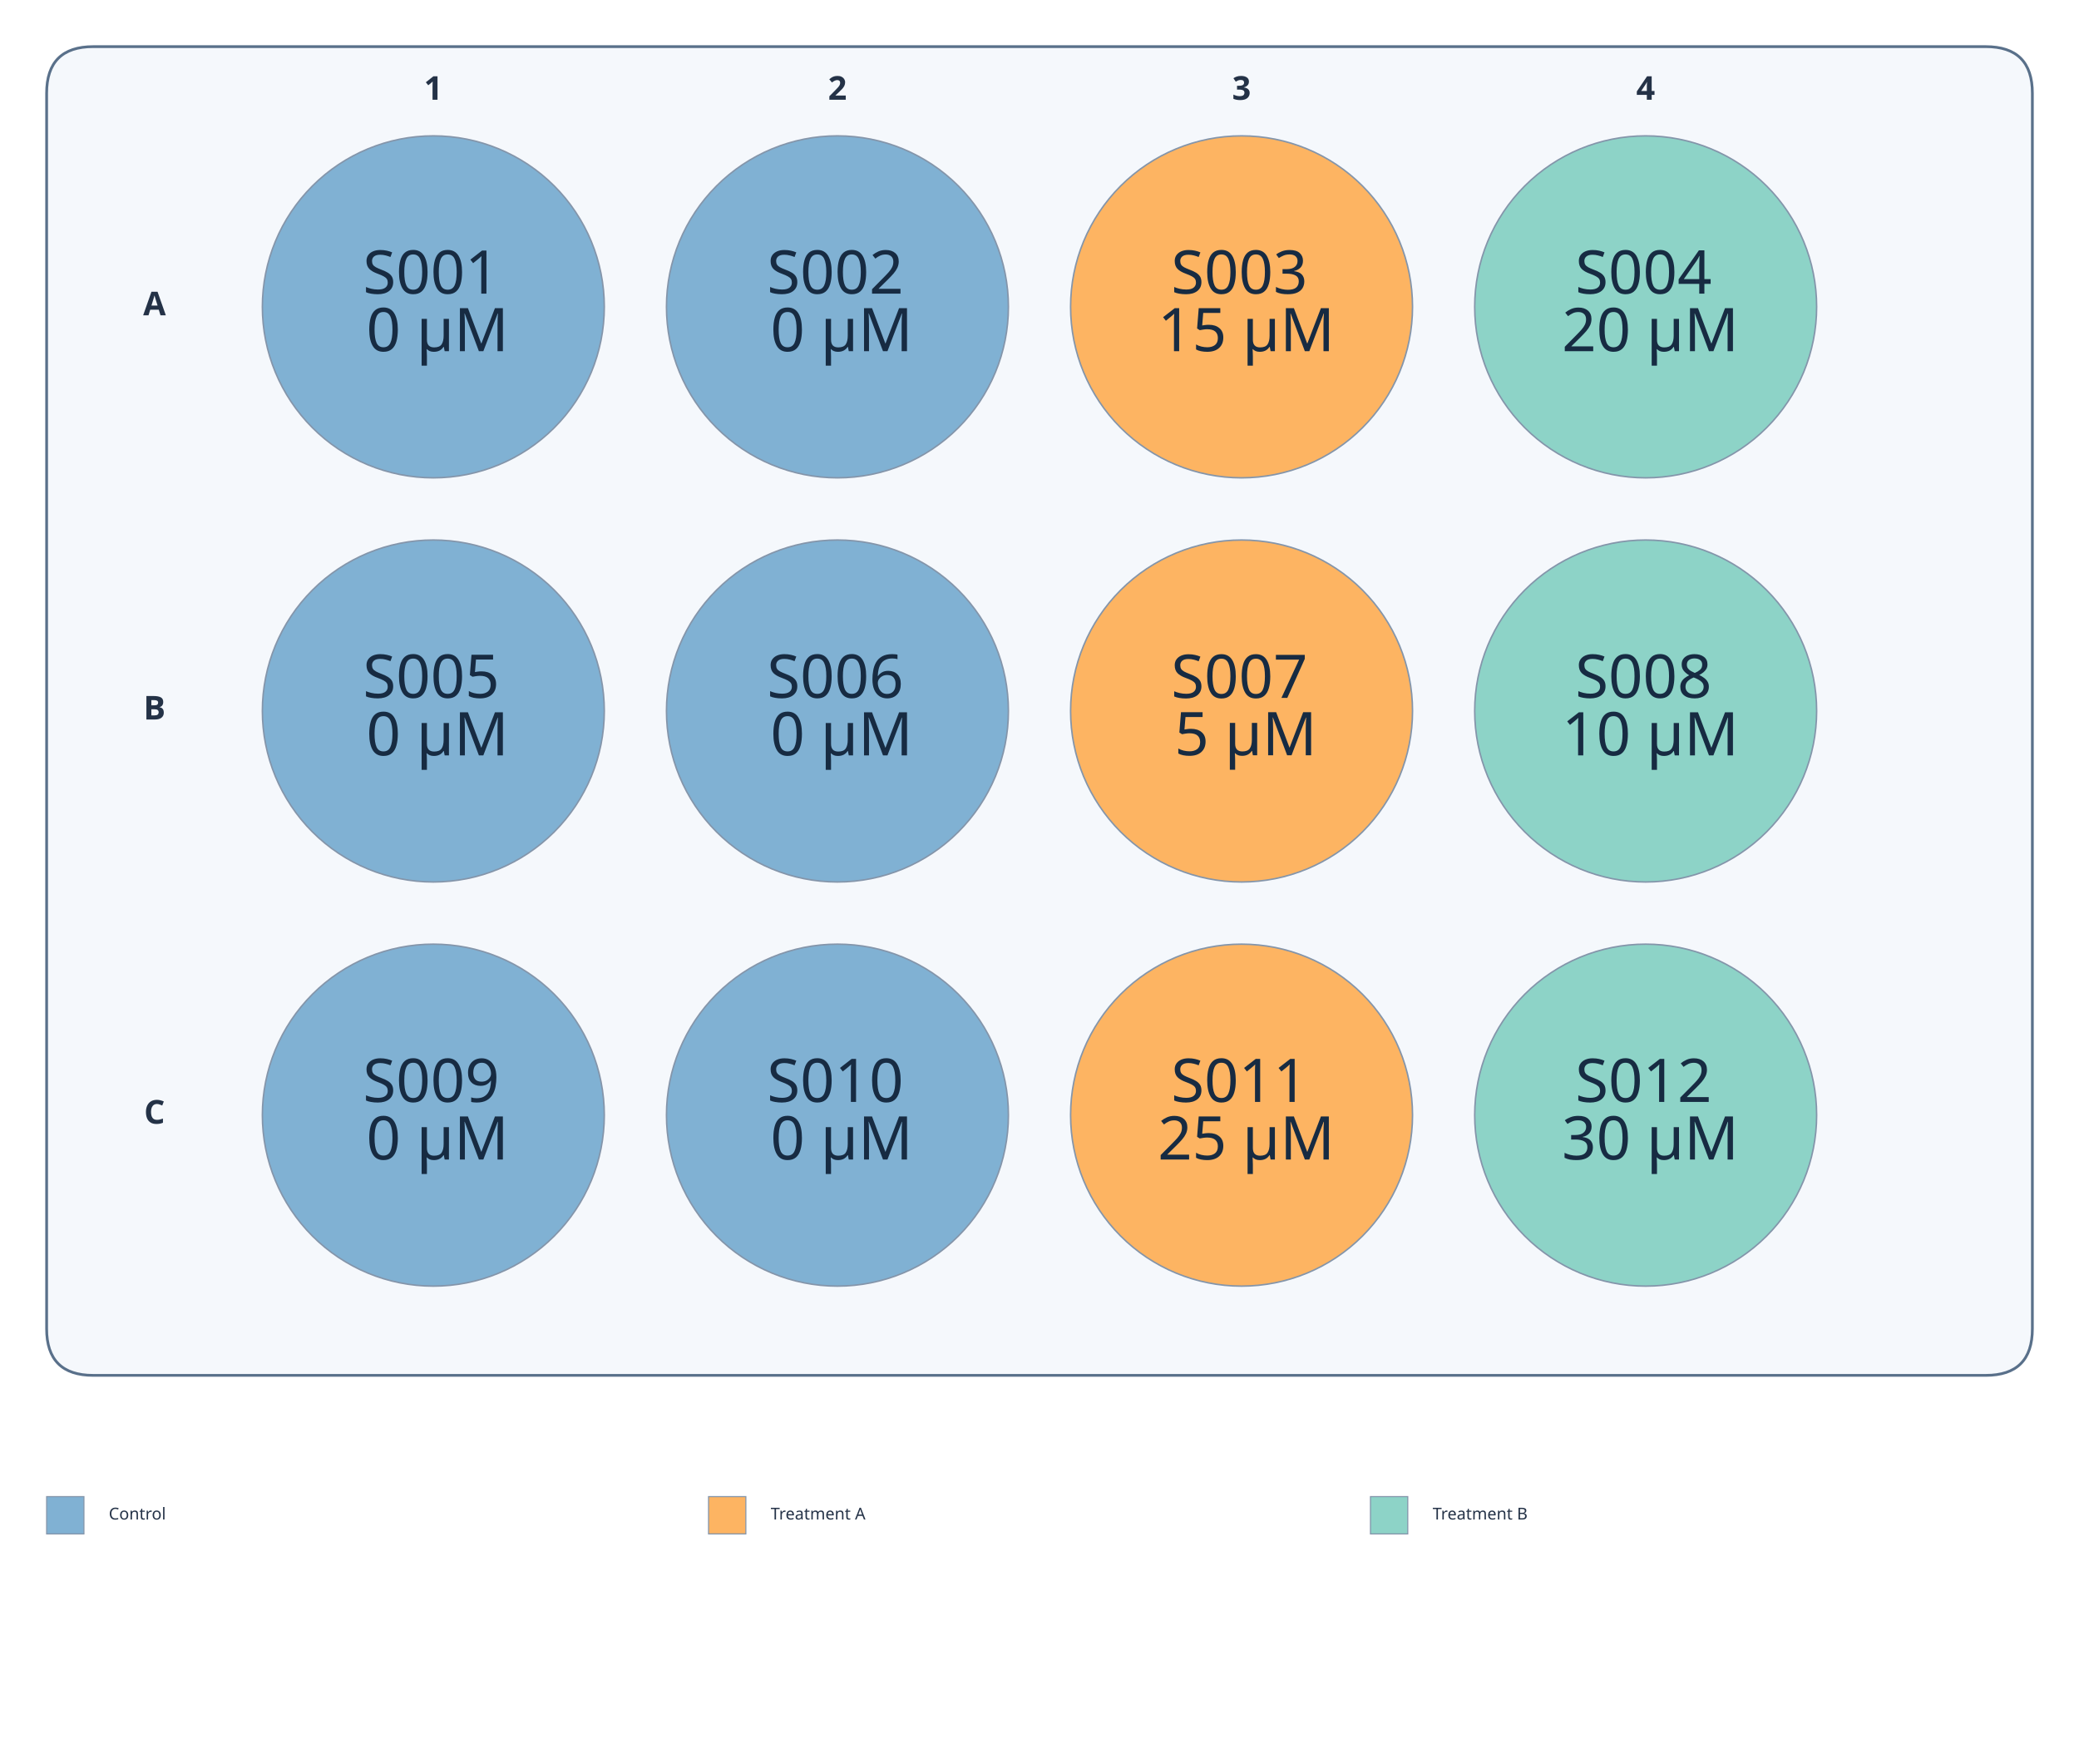
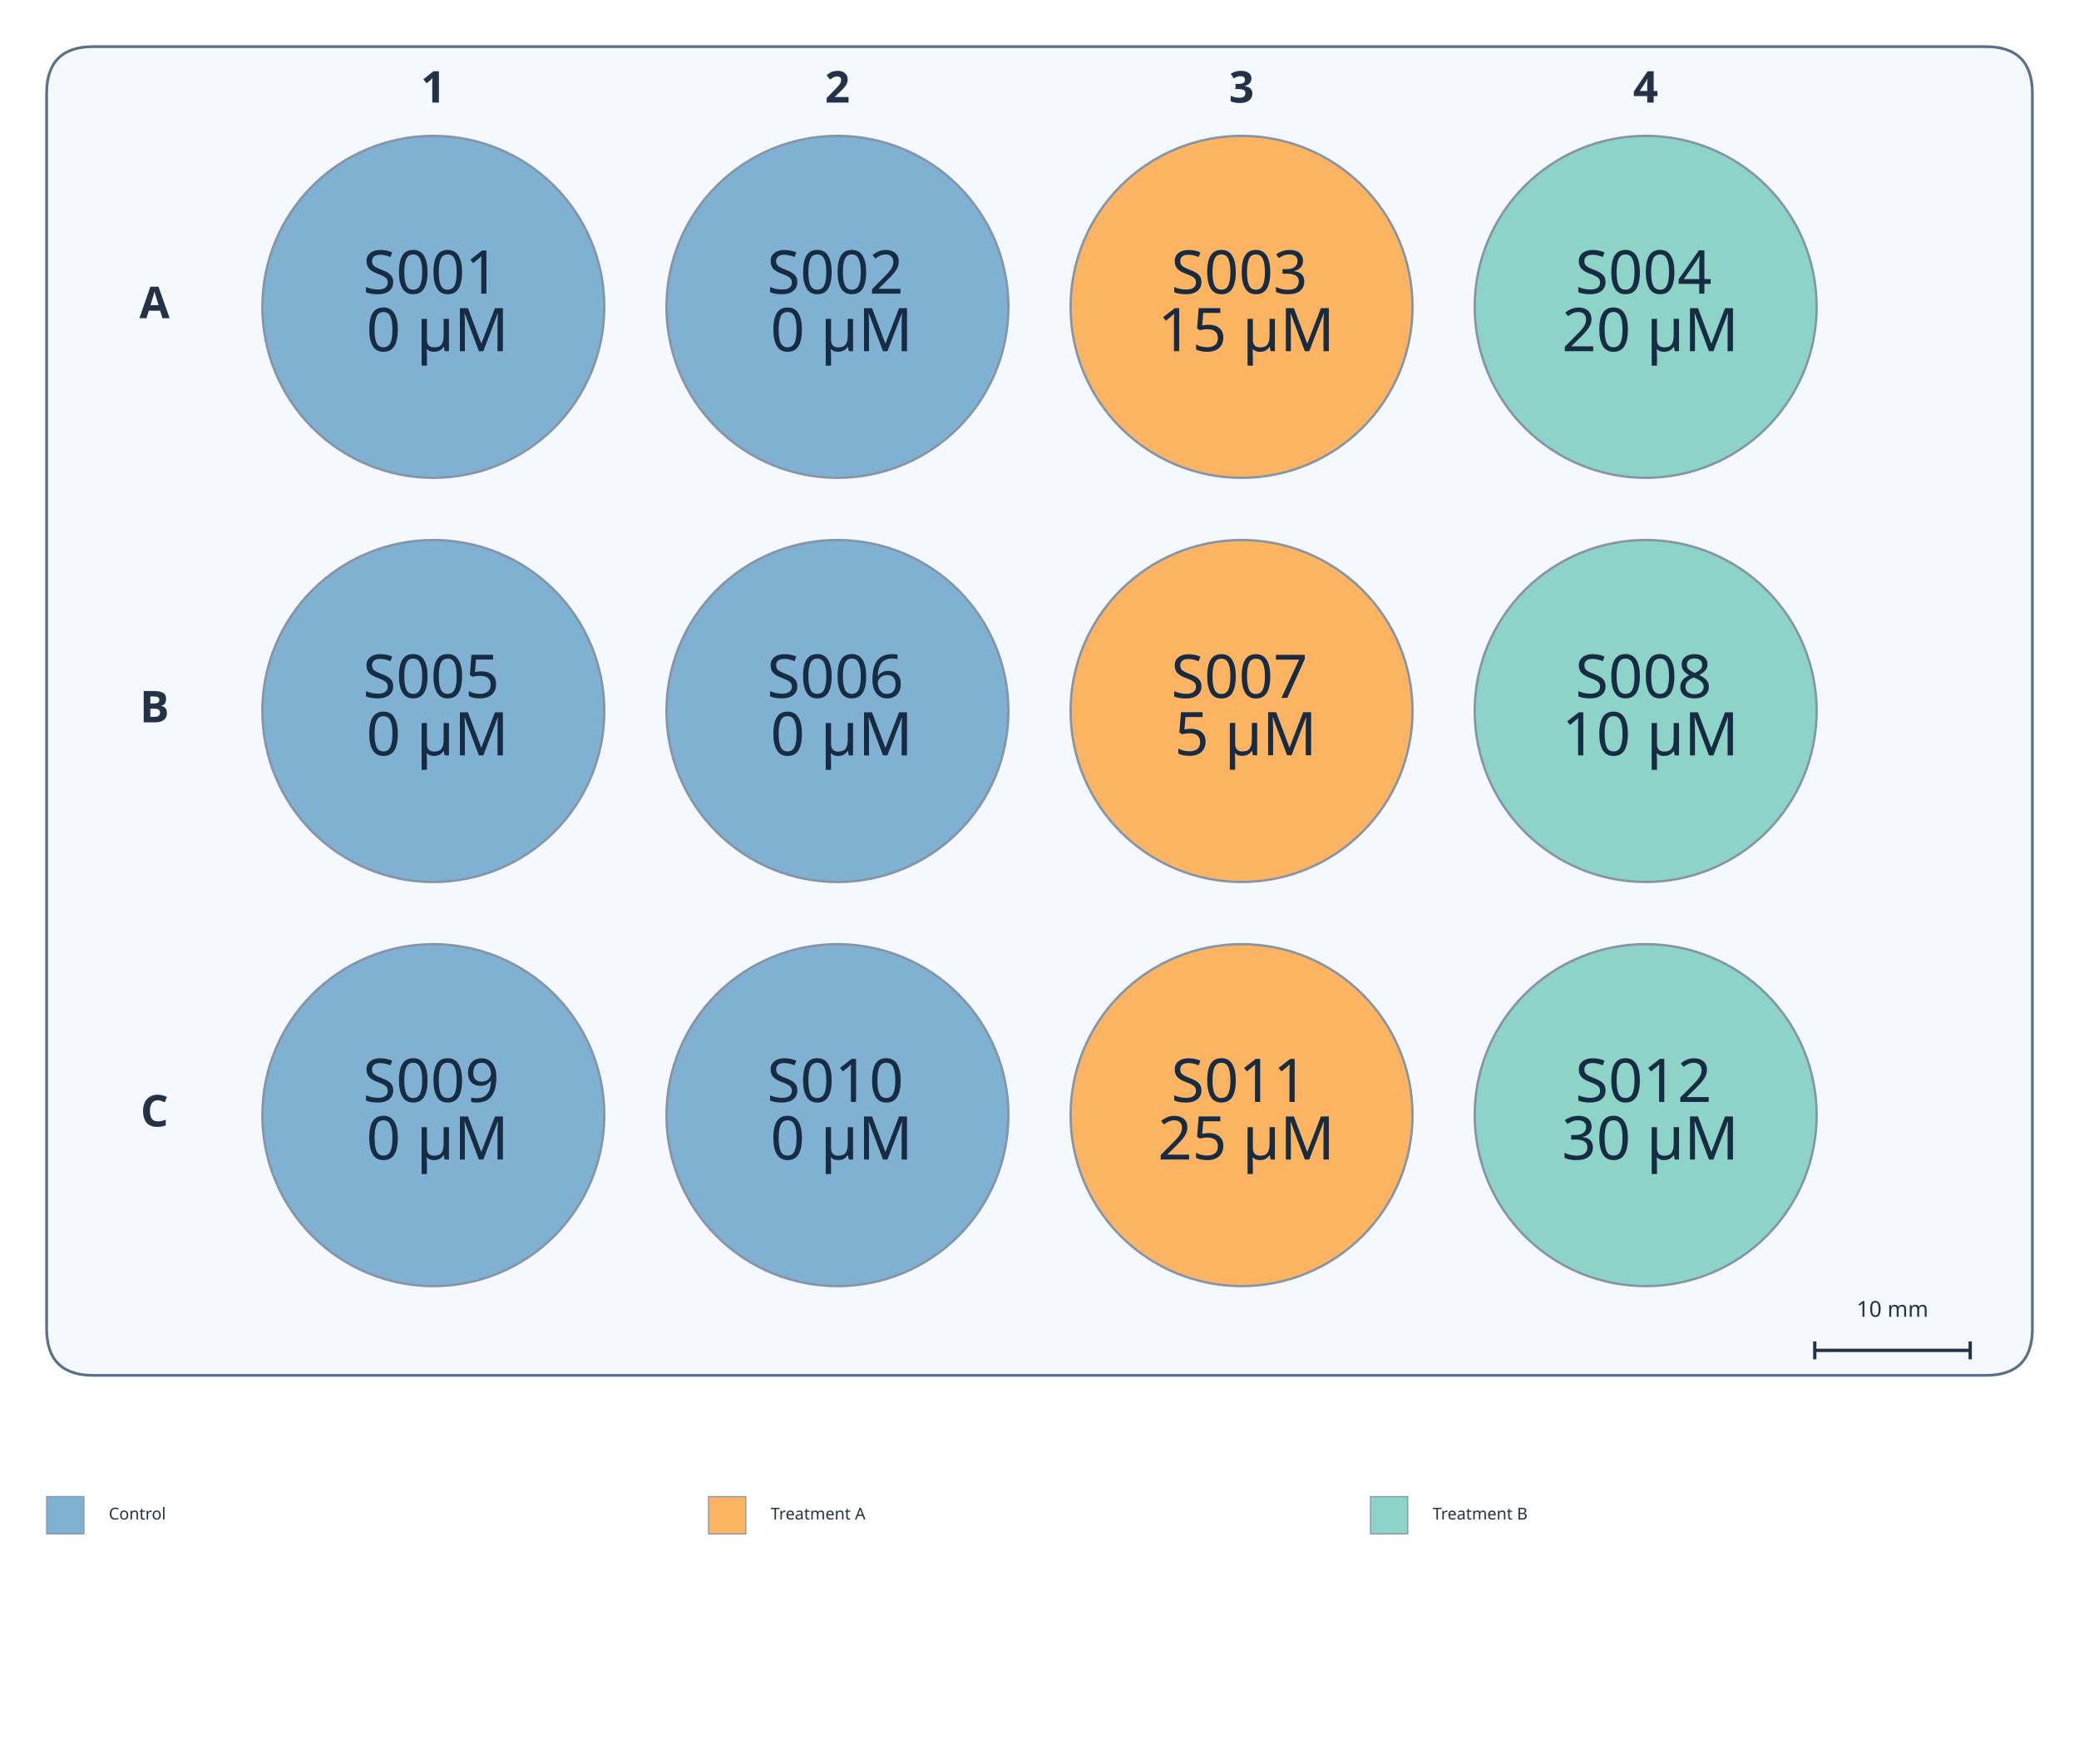
<svg xmlns="http://www.w3.org/2000/svg" width="267.52mm" height="226.96mm" viewBox="0 0 758.324 643.351" version="1.1">
  <defs>
    <style type="text/css">*{stroke-linejoin: round; stroke-linecap: butt}</style>
  </defs>
  <g id="figure_1">
    <g id="patch_1">
      <path d="M 0 643.351  L 758.324 643.351  L 758.324 0  L 0 0  z " style="fill: #ffffff" />
    </g>
    <g id="axes_1">
      <g id="plate-outline">
        <path d="M 34.016 17.008  L 724.309 17.008  Q 741.317 17.008 741.317 34.016  L 741.317 484.611  Q 741.317 501.619 724.309 501.619  L 34.016 501.619  Q 17.008 501.619 17.008 484.611  L 17.008 34.016  Q 17.008 17.008 34.016 17.008  z " clip-path="url(#pd7076431f0)" style="fill: #f5f8fc; stroke: #59708a; stroke-linejoin: miter" />
      </g>
      <g id="well-A1">
-         <path d="M 158.06 49.55  C 174.598 49.55 190.462 56.12 202.157 67.815  C 213.851 79.51 220.422 95.373 220.422 111.912  C 220.422 128.45 213.851 144.314 202.157 156.009  C 190.462 167.703 174.598 174.274 158.06 174.274  C 141.521 174.274 125.658 167.703 113.963 156.009  C 102.269 144.314 95.698 128.45 95.698 111.912  C 95.698 95.373 102.269 79.51 113.963 67.815  C 125.658 56.12 141.521 49.55 158.06 49.55  z " clip-path="url(#pd7076431f0)" style="fill: #80b1d3; stroke: #8495aa; stroke-width: 0.55; stroke-linejoin: miter" />
+         <path d="M 158.06 49.55  C 174.598 49.55 190.462 56.12 202.157 67.815  C 213.851 79.51 220.422 95.373 220.422 111.912  C 220.422 128.45 213.851 144.314 202.157 156.009  C 190.462 167.703 174.598 174.274 158.06 174.274  C 141.521 174.274 125.658 167.703 113.963 156.009  C 102.269 144.314 95.698 128.45 95.698 111.912  C 95.698 95.373 102.269 79.51 113.963 67.815  C 125.658 56.12 141.521 49.55 158.06 49.55  z " clip-path="url(#pd7076431f0)" style="fill: #80b1d3; stroke: #8495aa; stroke-width: 0.85; stroke-linejoin: miter" />
      </g>
      <g id="well-A2">
-         <path d="M 305.461 49.55  C 322 49.55 337.864 56.12 349.558 67.815  C 361.253 79.51 367.824 95.373 367.824 111.912  C 367.824 128.45 361.253 144.314 349.558 156.009  C 337.864 167.703 322 174.274 305.461 174.274  C 288.923 174.274 273.059 167.703 261.365 156.009  C 249.67 144.314 243.099 128.45 243.099 111.912  C 243.099 95.373 249.67 79.51 261.365 67.815  C 273.059 56.12 288.923 49.55 305.461 49.55  z " clip-path="url(#pd7076431f0)" style="fill: #80b1d3; stroke: #8495aa; stroke-width: 0.55; stroke-linejoin: miter" />
+         <path d="M 305.461 49.55  C 322 49.55 337.864 56.12 349.558 67.815  C 361.253 79.51 367.824 95.373 367.824 111.912  C 367.824 128.45 361.253 144.314 349.558 156.009  C 337.864 167.703 322 174.274 305.461 174.274  C 288.923 174.274 273.059 167.703 261.365 156.009  C 249.67 144.314 243.099 128.45 243.099 111.912  C 243.099 95.373 249.67 79.51 261.365 67.815  C 273.059 56.12 288.923 49.55 305.461 49.55  z " clip-path="url(#pd7076431f0)" style="fill: #80b1d3; stroke: #8495aa; stroke-width: 0.85; stroke-linejoin: miter" />
      </g>
      <g id="well-A3">
-         <path d="M 452.863 49.55  C 469.402 49.55 485.265 56.12 496.96 67.815  C 508.654 79.51 515.225 95.373 515.225 111.912  C 515.225 128.45 508.654 144.314 496.96 156.009  C 485.265 167.703 469.402 174.274 452.863 174.274  C 436.324 174.274 420.461 167.703 408.766 156.009  C 397.072 144.314 390.501 128.45 390.501 111.912  C 390.501 95.373 397.072 79.51 408.766 67.815  C 420.461 56.12 436.324 49.55 452.863 49.55  z " clip-path="url(#pd7076431f0)" style="fill: #fdb462; stroke: #8495aa; stroke-width: 0.55; stroke-linejoin: miter" />
+         <path d="M 452.863 49.55  C 469.402 49.55 485.265 56.12 496.96 67.815  C 508.654 79.51 515.225 95.373 515.225 111.912  C 515.225 128.45 508.654 144.314 496.96 156.009  C 485.265 167.703 469.402 174.274 452.863 174.274  C 436.324 174.274 420.461 167.703 408.766 156.009  C 397.072 144.314 390.501 128.45 390.501 111.912  C 390.501 95.373 397.072 79.51 408.766 67.815  C 420.461 56.12 436.324 49.55 452.863 49.55  z " clip-path="url(#pd7076431f0)" style="fill: #fdb462; stroke: #8495aa; stroke-width: 0.85; stroke-linejoin: miter" />
      </g>
      <g id="well-A4">
-         <path d="M 600.265 49.55  C 616.803 49.55 632.667 56.12 644.361 67.815  C 656.056 79.51 662.627 95.373 662.627 111.912  C 662.627 128.45 656.056 144.314 644.361 156.009  C 632.667 167.703 616.803 174.274 600.265 174.274  C 583.726 174.274 567.862 167.703 556.168 156.009  C 544.473 144.314 537.902 128.45 537.902 111.912  C 537.902 95.373 544.473 79.51 556.168 67.815  C 567.862 56.12 583.726 49.55 600.265 49.55  z " clip-path="url(#pd7076431f0)" style="fill: #8dd3c7; stroke: #8495aa; stroke-width: 0.55; stroke-linejoin: miter" />
+         <path d="M 600.265 49.55  C 616.803 49.55 632.667 56.12 644.361 67.815  C 656.056 79.51 662.627 95.373 662.627 111.912  C 662.627 128.45 656.056 144.314 644.361 156.009  C 632.667 167.703 616.803 174.274 600.265 174.274  C 583.726 174.274 567.862 167.703 556.168 156.009  C 544.473 144.314 537.902 128.45 537.902 111.912  C 537.902 95.373 544.473 79.51 556.168 67.815  C 567.862 56.12 583.726 49.55 600.265 49.55  z " clip-path="url(#pd7076431f0)" style="fill: #8dd3c7; stroke: #8495aa; stroke-width: 0.85; stroke-linejoin: miter" />
      </g>
      <g id="well-B1">
-         <path d="M 158.06 196.951  C 174.598 196.951 190.462 203.522 202.157 215.217  C 213.851 226.911 220.422 242.775 220.422 259.313  C 220.422 275.852 213.851 291.716 202.157 303.41  C 190.462 315.105 174.598 321.676 158.06 321.676  C 141.521 321.676 125.658 315.105 113.963 303.41  C 102.269 291.716 95.698 275.852 95.698 259.313  C 95.698 242.775 102.269 226.911 113.963 215.217  C 125.658 203.522 141.521 196.951 158.06 196.951  z " clip-path="url(#pd7076431f0)" style="fill: #80b1d3; stroke: #8495aa; stroke-width: 0.55; stroke-linejoin: miter" />
+         <path d="M 158.06 196.951  C 174.598 196.951 190.462 203.522 202.157 215.217  C 213.851 226.911 220.422 242.775 220.422 259.313  C 220.422 275.852 213.851 291.716 202.157 303.41  C 190.462 315.105 174.598 321.676 158.06 321.676  C 141.521 321.676 125.658 315.105 113.963 303.41  C 102.269 291.716 95.698 275.852 95.698 259.313  C 95.698 242.775 102.269 226.911 113.963 215.217  C 125.658 203.522 141.521 196.951 158.06 196.951  z " clip-path="url(#pd7076431f0)" style="fill: #80b1d3; stroke: #8495aa; stroke-width: 0.85; stroke-linejoin: miter" />
      </g>
      <g id="well-B2">
-         <path d="M 305.461 196.951  C 322 196.951 337.864 203.522 349.558 215.217  C 361.253 226.911 367.824 242.775 367.824 259.313  C 367.824 275.852 361.253 291.716 349.558 303.41  C 337.864 315.105 322 321.676 305.461 321.676  C 288.923 321.676 273.059 315.105 261.365 303.41  C 249.67 291.716 243.099 275.852 243.099 259.313  C 243.099 242.775 249.67 226.911 261.365 215.217  C 273.059 203.522 288.923 196.951 305.461 196.951  z " clip-path="url(#pd7076431f0)" style="fill: #80b1d3; stroke: #8495aa; stroke-width: 0.55; stroke-linejoin: miter" />
+         <path d="M 305.461 196.951  C 322 196.951 337.864 203.522 349.558 215.217  C 361.253 226.911 367.824 242.775 367.824 259.313  C 367.824 275.852 361.253 291.716 349.558 303.41  C 337.864 315.105 322 321.676 305.461 321.676  C 288.923 321.676 273.059 315.105 261.365 303.41  C 249.67 291.716 243.099 275.852 243.099 259.313  C 243.099 242.775 249.67 226.911 261.365 215.217  C 273.059 203.522 288.923 196.951 305.461 196.951  z " clip-path="url(#pd7076431f0)" style="fill: #80b1d3; stroke: #8495aa; stroke-width: 0.85; stroke-linejoin: miter" />
      </g>
      <g id="well-B3">
-         <path d="M 452.863 196.951  C 469.402 196.951 485.265 203.522 496.96 215.217  C 508.654 226.911 515.225 242.775 515.225 259.313  C 515.225 275.852 508.654 291.716 496.96 303.41  C 485.265 315.105 469.402 321.676 452.863 321.676  C 436.324 321.676 420.461 315.105 408.766 303.41  C 397.072 291.716 390.501 275.852 390.501 259.313  C 390.501 242.775 397.072 226.911 408.766 215.217  C 420.461 203.522 436.324 196.951 452.863 196.951  z " clip-path="url(#pd7076431f0)" style="fill: #fdb462; stroke: #8495aa; stroke-width: 0.55; stroke-linejoin: miter" />
+         <path d="M 452.863 196.951  C 469.402 196.951 485.265 203.522 496.96 215.217  C 508.654 226.911 515.225 242.775 515.225 259.313  C 515.225 275.852 508.654 291.716 496.96 303.41  C 485.265 315.105 469.402 321.676 452.863 321.676  C 436.324 321.676 420.461 315.105 408.766 303.41  C 397.072 291.716 390.501 275.852 390.501 259.313  C 390.501 242.775 397.072 226.911 408.766 215.217  C 420.461 203.522 436.324 196.951 452.863 196.951  z " clip-path="url(#pd7076431f0)" style="fill: #fdb462; stroke: #8495aa; stroke-width: 0.85; stroke-linejoin: miter" />
      </g>
      <g id="well-B4">
-         <path d="M 600.265 196.951  C 616.803 196.951 632.667 203.522 644.361 215.217  C 656.056 226.911 662.627 242.775 662.627 259.313  C 662.627 275.852 656.056 291.716 644.361 303.41  C 632.667 315.105 616.803 321.676 600.265 321.676  C 583.726 321.676 567.862 315.105 556.168 303.41  C 544.473 291.716 537.902 275.852 537.902 259.313  C 537.902 242.775 544.473 226.911 556.168 215.217  C 567.862 203.522 583.726 196.951 600.265 196.951  z " clip-path="url(#pd7076431f0)" style="fill: #8dd3c7; stroke: #8495aa; stroke-width: 0.55; stroke-linejoin: miter" />
+         <path d="M 600.265 196.951  C 616.803 196.951 632.667 203.522 644.361 215.217  C 656.056 226.911 662.627 242.775 662.627 259.313  C 662.627 275.852 656.056 291.716 644.361 303.41  C 632.667 315.105 616.803 321.676 600.265 321.676  C 583.726 321.676 567.862 315.105 556.168 303.41  C 544.473 291.716 537.902 275.852 537.902 259.313  C 537.902 242.775 544.473 226.911 556.168 215.217  C 567.862 203.522 583.726 196.951 600.265 196.951  z " clip-path="url(#pd7076431f0)" style="fill: #8dd3c7; stroke: #8495aa; stroke-width: 0.85; stroke-linejoin: miter" />
      </g>
      <g id="well-C1">
-         <path d="M 158.06 344.353  C 174.598 344.353 190.462 350.924 202.157 362.618  C 213.851 374.313 220.422 390.176 220.422 406.715  C 220.422 423.254 213.851 439.117 202.157 450.812  C 190.462 462.506 174.598 469.077 158.06 469.077  C 141.521 469.077 125.658 462.506 113.963 450.812  C 102.269 439.117 95.698 423.254 95.698 406.715  C 95.698 390.176 102.269 374.313 113.963 362.618  C 125.658 350.924 141.521 344.353 158.06 344.353  z " clip-path="url(#pd7076431f0)" style="fill: #80b1d3; stroke: #8495aa; stroke-width: 0.55; stroke-linejoin: miter" />
+         <path d="M 158.06 344.353  C 174.598 344.353 190.462 350.924 202.157 362.618  C 213.851 374.313 220.422 390.176 220.422 406.715  C 220.422 423.254 213.851 439.117 202.157 450.812  C 190.462 462.506 174.598 469.077 158.06 469.077  C 141.521 469.077 125.658 462.506 113.963 450.812  C 102.269 439.117 95.698 423.254 95.698 406.715  C 95.698 390.176 102.269 374.313 113.963 362.618  C 125.658 350.924 141.521 344.353 158.06 344.353  z " clip-path="url(#pd7076431f0)" style="fill: #80b1d3; stroke: #8495aa; stroke-width: 0.85; stroke-linejoin: miter" />
      </g>
      <g id="well-C2">
-         <path d="M 305.461 344.353  C 322 344.353 337.864 350.924 349.558 362.618  C 361.253 374.313 367.824 390.176 367.824 406.715  C 367.824 423.254 361.253 439.117 349.558 450.812  C 337.864 462.506 322 469.077 305.461 469.077  C 288.923 469.077 273.059 462.506 261.365 450.812  C 249.67 439.117 243.099 423.254 243.099 406.715  C 243.099 390.176 249.67 374.313 261.365 362.618  C 273.059 350.924 288.923 344.353 305.461 344.353  z " clip-path="url(#pd7076431f0)" style="fill: #80b1d3; stroke: #8495aa; stroke-width: 0.55; stroke-linejoin: miter" />
+         <path d="M 305.461 344.353  C 322 344.353 337.864 350.924 349.558 362.618  C 361.253 374.313 367.824 390.176 367.824 406.715  C 367.824 423.254 361.253 439.117 349.558 450.812  C 337.864 462.506 322 469.077 305.461 469.077  C 288.923 469.077 273.059 462.506 261.365 450.812  C 249.67 439.117 243.099 423.254 243.099 406.715  C 243.099 390.176 249.67 374.313 261.365 362.618  C 273.059 350.924 288.923 344.353 305.461 344.353  z " clip-path="url(#pd7076431f0)" style="fill: #80b1d3; stroke: #8495aa; stroke-width: 0.85; stroke-linejoin: miter" />
      </g>
      <g id="well-C3">
-         <path d="M 452.863 344.353  C 469.402 344.353 485.265 350.924 496.96 362.618  C 508.654 374.313 515.225 390.176 515.225 406.715  C 515.225 423.254 508.654 439.117 496.96 450.812  C 485.265 462.506 469.402 469.077 452.863 469.077  C 436.324 469.077 420.461 462.506 408.766 450.812  C 397.072 439.117 390.501 423.254 390.501 406.715  C 390.501 390.176 397.072 374.313 408.766 362.618  C 420.461 350.924 436.324 344.353 452.863 344.353  z " clip-path="url(#pd7076431f0)" style="fill: #fdb462; stroke: #8495aa; stroke-width: 0.55; stroke-linejoin: miter" />
+         <path d="M 452.863 344.353  C 469.402 344.353 485.265 350.924 496.96 362.618  C 508.654 374.313 515.225 390.176 515.225 406.715  C 515.225 423.254 508.654 439.117 496.96 450.812  C 485.265 462.506 469.402 469.077 452.863 469.077  C 436.324 469.077 420.461 462.506 408.766 450.812  C 397.072 439.117 390.501 423.254 390.501 406.715  C 390.501 390.176 397.072 374.313 408.766 362.618  C 420.461 350.924 436.324 344.353 452.863 344.353  z " clip-path="url(#pd7076431f0)" style="fill: #fdb462; stroke: #8495aa; stroke-width: 0.85; stroke-linejoin: miter" />
      </g>
      <g id="well-C4">
-         <path d="M 600.265 344.353  C 616.803 344.353 632.667 350.924 644.361 362.618  C 656.056 374.313 662.627 390.176 662.627 406.715  C 662.627 423.254 656.056 439.117 644.361 450.812  C 632.667 462.506 616.803 469.077 600.265 469.077  C 583.726 469.077 567.862 462.506 556.168 450.812  C 544.473 439.117 537.902 423.254 537.902 406.715  C 537.902 390.176 544.473 374.313 556.168 362.618  C 567.862 350.924 583.726 344.353 600.265 344.353  z " clip-path="url(#pd7076431f0)" style="fill: #8dd3c7; stroke: #8495aa; stroke-width: 0.55; stroke-linejoin: miter" />
+         <path d="M 600.265 344.353  C 616.803 344.353 632.667 350.924 644.361 362.618  C 656.056 374.313 662.627 390.176 662.627 406.715  C 662.627 423.254 656.056 439.117 644.361 450.812  C 632.667 462.506 616.803 469.077 600.265 469.077  C 583.726 469.077 567.862 462.506 556.168 450.812  C 544.473 439.117 537.902 423.254 537.902 406.715  C 537.902 390.176 544.473 374.313 556.168 362.618  C 567.862 350.924 583.726 344.353 600.265 344.353  z " clip-path="url(#pd7076431f0)" style="fill: #8dd3c7; stroke: #8495aa; stroke-width: 0.85; stroke-linejoin: miter" />
      </g>
      <g id="patch_2">
        <path d="M 17.008 545.839  L 30.614 545.839  L 30.614 559.446  L 17.008 559.446  z " clip-path="url(#pd7076431f0)" style="fill: #80b1d3; stroke: #8495aa; stroke-width: 0.4; stroke-linejoin: miter" />
      </g>
      <g id="patch_3">
        <path d="M 258.444 545.839  L 272.05 545.839  L 272.05 559.446  L 258.444 559.446  z " clip-path="url(#pd7076431f0)" style="fill: #fdb462; stroke: #8495aa; stroke-width: 0.4; stroke-linejoin: miter" />
      </g>
      <g id="patch_4">
        <path d="M 499.88 545.839  L 513.487 545.839  L 513.487 559.446  L 499.88 559.446  z " clip-path="url(#pd7076431f0)" style="fill: #8dd3c7; stroke: #8495aa; stroke-width: 0.4; stroke-linejoin: miter" />
      </g>
+       <g id="scale-bar">
+         <path d="M 661.946 492.507  L 718.639 492.507  " clip-path="url(#pd7076431f0)" style="fill: none; stroke: #243247; stroke-width: 1.2" />
+       </g>
+       <g id="scale-bar-tick-left">
+         <path d="M 661.946 489.253  L 661.946 495.761  " clip-path="url(#pd7076431f0)" style="fill: none; stroke: #243247; stroke-width: 1.2" />
+       </g>
+       <g id="scale-bar-tick-right">
+         <path d="M 718.639 489.253  L 718.639 495.761  " clip-path="url(#pd7076431f0)" style="fill: none; stroke: #243247; stroke-width: 1.2" />
+       </g>
      <g id="coordinate-row-A">
-         <text style="font-weight: 700; font-size: 12px; font-family: 'Arial Unicode MS'; text-anchor: middle; fill: #243247" x="56.353" y="115.011" transform="rotate(-0 56.35276 115.0112)">A</text>
+         <text style="font-weight: 700; font-size: 16px; font-family: 'Arial Unicode MS'; text-anchor: middle; fill: #243247" x="56.353" y="116.044" transform="rotate(-0 56.35276 116.0443)">A</text>
      </g>
      <g id="coordinate-row-B">
-         <text style="font-weight: 700; font-size: 12px; font-family: 'Arial Unicode MS'; text-anchor: middle; fill: #243247" x="56.353" y="262.413" transform="rotate(-0 56.35276 262.4128)">B</text>
+         <text style="font-weight: 700; font-size: 16px; font-family: 'Arial Unicode MS'; text-anchor: middle; fill: #243247" x="56.353" y="263.446" transform="rotate(-0 56.35276 263.4459)">B</text>
      </g>
      <g id="coordinate-row-C">
-         <text style="font-weight: 700; font-size: 12px; font-family: 'Arial Unicode MS'; text-anchor: middle; fill: #243247" x="56.353" y="409.814" transform="rotate(-0 56.35276 409.8143)">C</text>
+         <text style="font-weight: 700; font-size: 16px; font-family: 'Arial Unicode MS'; text-anchor: middle; fill: #243247" x="56.353" y="410.847" transform="rotate(-0 56.35276 410.8475)">C</text>
      </g>
      <g id="coordinate-column-1">
-         <text style="font-weight: 700; font-size: 12px; font-family: 'Arial Unicode MS'; text-anchor: middle; fill: #243247" x="158.06" y="36.378" transform="rotate(-0 158.0598 36.37812)">1</text>
+         <text style="font-weight: 700; font-size: 16px; font-family: 'Arial Unicode MS'; text-anchor: middle; fill: #243247" x="158.06" y="37.411" transform="rotate(-0 158.0598 37.41124)">1</text>
      </g>
      <g id="coordinate-column-2">
-         <text style="font-weight: 700; font-size: 12px; font-family: 'Arial Unicode MS'; text-anchor: middle; fill: #243247" x="305.461" y="36.378" transform="rotate(-0 305.4614 36.37812)">2</text>
+         <text style="font-weight: 700; font-size: 16px; font-family: 'Arial Unicode MS'; text-anchor: middle; fill: #243247" x="305.461" y="37.411" transform="rotate(-0 305.4614 37.41124)">2</text>
      </g>
      <g id="coordinate-column-3">
-         <text style="font-weight: 700; font-size: 12px; font-family: 'Arial Unicode MS'; text-anchor: middle; fill: #243247" x="452.863" y="36.378" transform="rotate(-0 452.863 36.37812)">3</text>
+         <text style="font-weight: 700; font-size: 16px; font-family: 'Arial Unicode MS'; text-anchor: middle; fill: #243247" x="452.863" y="37.411" transform="rotate(-0 452.863 37.41124)">3</text>
      </g>
      <g id="coordinate-column-4">
-         <text style="font-weight: 700; font-size: 12px; font-family: 'Arial Unicode MS'; text-anchor: middle; fill: #243247" x="600.265" y="36.378" transform="rotate(-0 600.2646 36.37812)">4</text>
+         <text style="font-weight: 700; font-size: 16px; font-family: 'Arial Unicode MS'; text-anchor: middle; fill: #243247" x="600.265" y="37.411" transform="rotate(-0 600.2646 37.41124)">4</text>
      </g>
      <g id="label-A1">
        <text style="font-size: 22px; font-family: 'Arial Unicode MS'; fill: #172b42" transform="translate(132.3714 107.0956)">S001</text>
        <text style="font-size: 22px; font-family: 'Arial Unicode MS'; fill: #172b42" transform="translate(133.6072 128.0924)">0 µM</text>
      </g>
      <g id="label-A2">
        <text style="font-size: 22px; font-family: 'Arial Unicode MS'; fill: #172b42" transform="translate(279.773 107.0956)">S002</text>
        <text style="font-size: 22px; font-family: 'Arial Unicode MS'; fill: #172b42" transform="translate(281.0088 128.0924)">0 µM</text>
      </g>
      <g id="label-A3">
        <text style="font-size: 22px; font-family: 'Arial Unicode MS'; fill: #172b42" transform="translate(427.1746 107.0956)">S003</text>
        <text style="font-size: 22px; font-family: 'Arial Unicode MS'; fill: #172b42" transform="translate(422.2933 128.0924)">15 µM</text>
      </g>
      <g id="label-A4">
        <text style="font-size: 22px; font-family: 'Arial Unicode MS'; fill: #172b42" transform="translate(574.5761 107.0956)">S004</text>
        <text style="font-size: 22px; font-family: 'Arial Unicode MS'; fill: #172b42" transform="translate(569.6949 128.0924)">20 µM</text>
      </g>
      <g id="label-B1">
        <text style="font-size: 22px; font-family: 'Arial Unicode MS'; fill: #172b42" transform="translate(132.3714 254.4972)">S005</text>
        <text style="font-size: 22px; font-family: 'Arial Unicode MS'; fill: #172b42" transform="translate(133.6072 275.494)">0 µM</text>
      </g>
      <g id="label-B2">
        <text style="font-size: 22px; font-family: 'Arial Unicode MS'; fill: #172b42" transform="translate(279.773 254.4972)">S006</text>
        <text style="font-size: 22px; font-family: 'Arial Unicode MS'; fill: #172b42" transform="translate(281.0088 275.494)">0 µM</text>
      </g>
      <g id="label-B3">
        <text style="font-size: 22px; font-family: 'Arial Unicode MS'; fill: #172b42" transform="translate(427.1746 254.5369)">S007</text>
        <text style="font-size: 22px; font-family: 'Arial Unicode MS'; fill: #172b42" transform="translate(428.4103 275.4543)">5 µM</text>
      </g>
      <g id="label-B4">
        <text style="font-size: 22px; font-family: 'Arial Unicode MS'; fill: #172b42" transform="translate(574.5761 254.4972)">S008</text>
        <text style="font-size: 22px; font-family: 'Arial Unicode MS'; fill: #172b42" transform="translate(569.6949 275.494)">10 µM</text>
      </g>
      <g id="label-C1">
        <text style="font-size: 22px; font-family: 'Arial Unicode MS'; fill: #172b42" transform="translate(132.3714 401.8988)">S009</text>
        <text style="font-size: 22px; font-family: 'Arial Unicode MS'; fill: #172b42" transform="translate(133.6072 422.8955)">0 µM</text>
      </g>
      <g id="label-C2">
        <text style="font-size: 22px; font-family: 'Arial Unicode MS'; fill: #172b42" transform="translate(279.773 401.8988)">S010</text>
        <text style="font-size: 22px; font-family: 'Arial Unicode MS'; fill: #172b42" transform="translate(281.0088 422.8955)">0 µM</text>
      </g>
      <g id="label-C3">
        <text style="font-size: 22px; font-family: 'Arial Unicode MS'; fill: #172b42" transform="translate(427.1746 401.8988)">S011</text>
        <text style="font-size: 22px; font-family: 'Arial Unicode MS'; fill: #172b42" transform="translate(422.2933 422.8955)">25 µM</text>
      </g>
      <g id="label-C4">
        <text style="font-size: 22px; font-family: 'Arial Unicode MS'; fill: #172b42" transform="translate(574.5761 401.8988)">S012</text>
        <text style="font-size: 22px; font-family: 'Arial Unicode MS'; fill: #172b42" transform="translate(569.6949 422.8955)">30 µM</text>
      </g>
+       <g id="scale-bar-label">
+         <text style="font-size: 8px; font-family: 'Arial Unicode MS'; text-anchor: middle; fill: #243247" x="690.293" y="480.255" transform="rotate(-0 690.2929 480.2551)">10 mm</text>
+       </g>
      <g id="text_1">
        <text style="font-size: 6px; font-family: 'Arial Unicode MS'; text-anchor: start; fill: #243247" x="39.685" y="554.192" transform="rotate(-0 39.68504 554.1922)">Control</text>
      </g>
      <g id="text_2">
        <text style="font-size: 6px; font-family: 'Arial Unicode MS'; text-anchor: start; fill: #243247" x="281.121" y="554.192" transform="rotate(-0 281.1213 554.1922)">Treatment A</text>
      </g>
      <g id="text_3">
        <text style="font-size: 6px; font-family: 'Arial Unicode MS'; text-anchor: start; fill: #243247" x="522.557" y="554.192" transform="rotate(-0 522.5575 554.1922)">Treatment B</text>
      </g>
    </g>
  </g>
  <defs>
    <clipPath id="pd7076431f0">
      <rect x="0" y="0" width="758.324" height="643.351" />
    </clipPath>
  </defs>
</svg>
